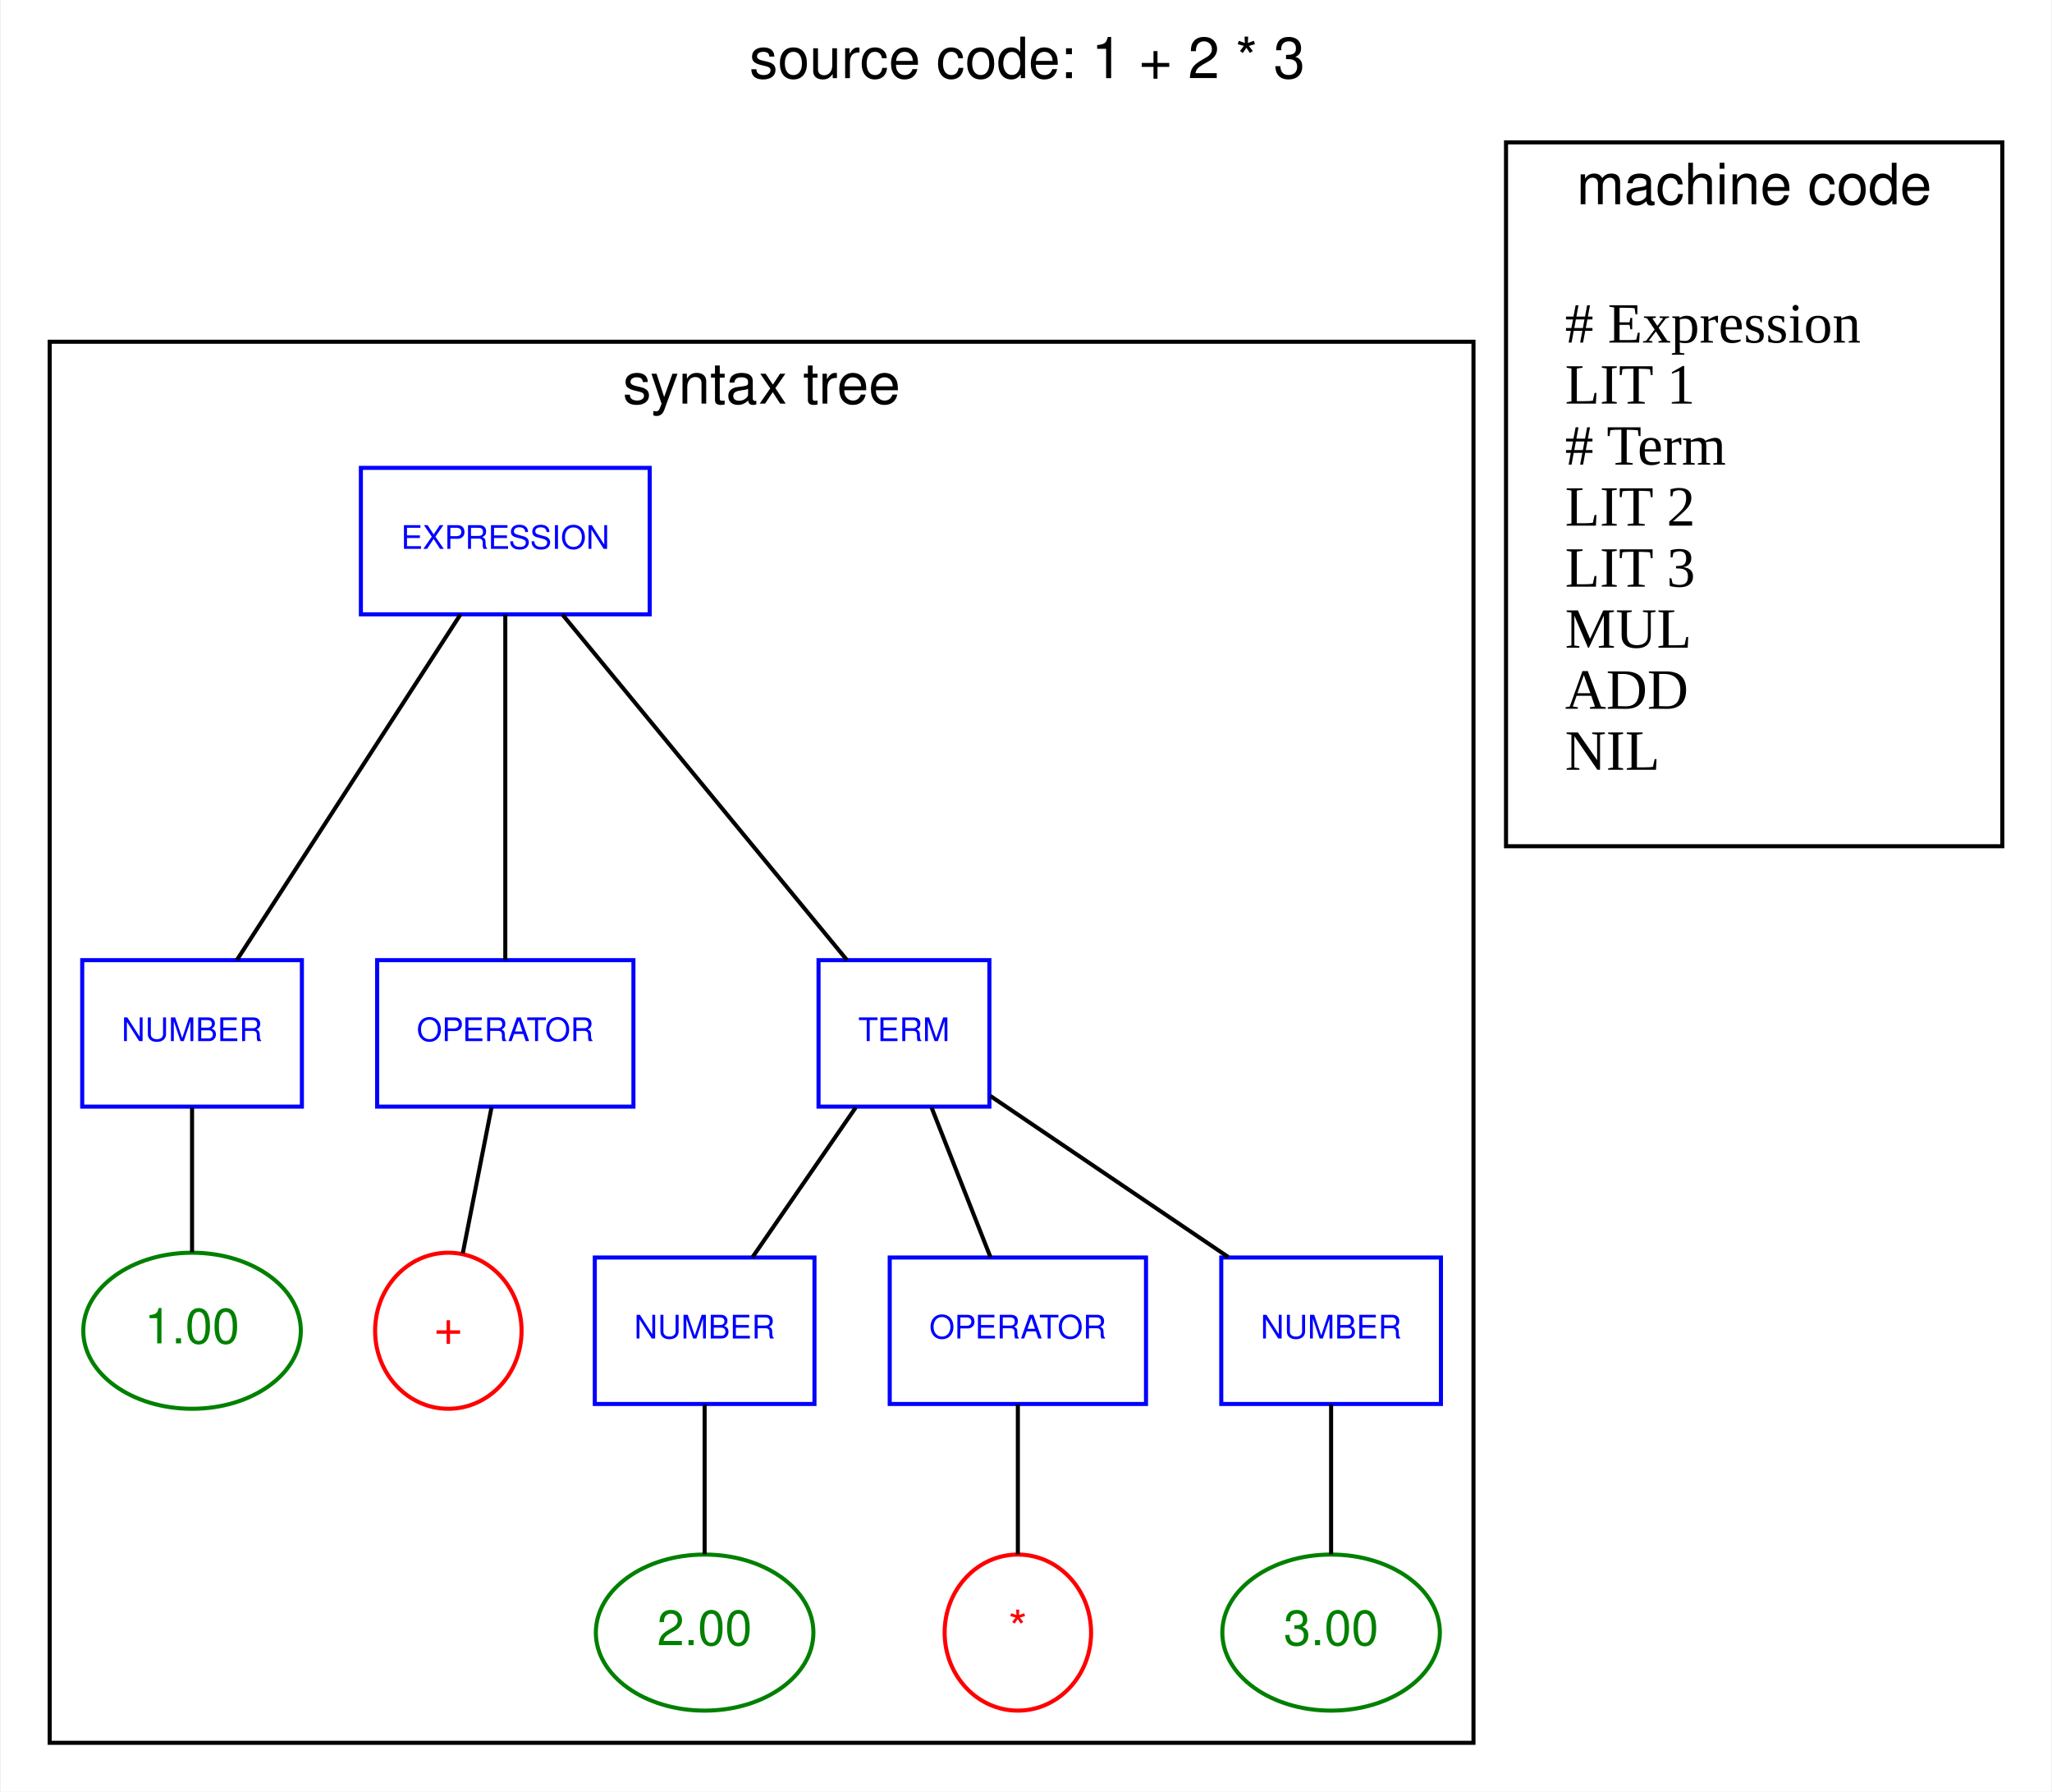
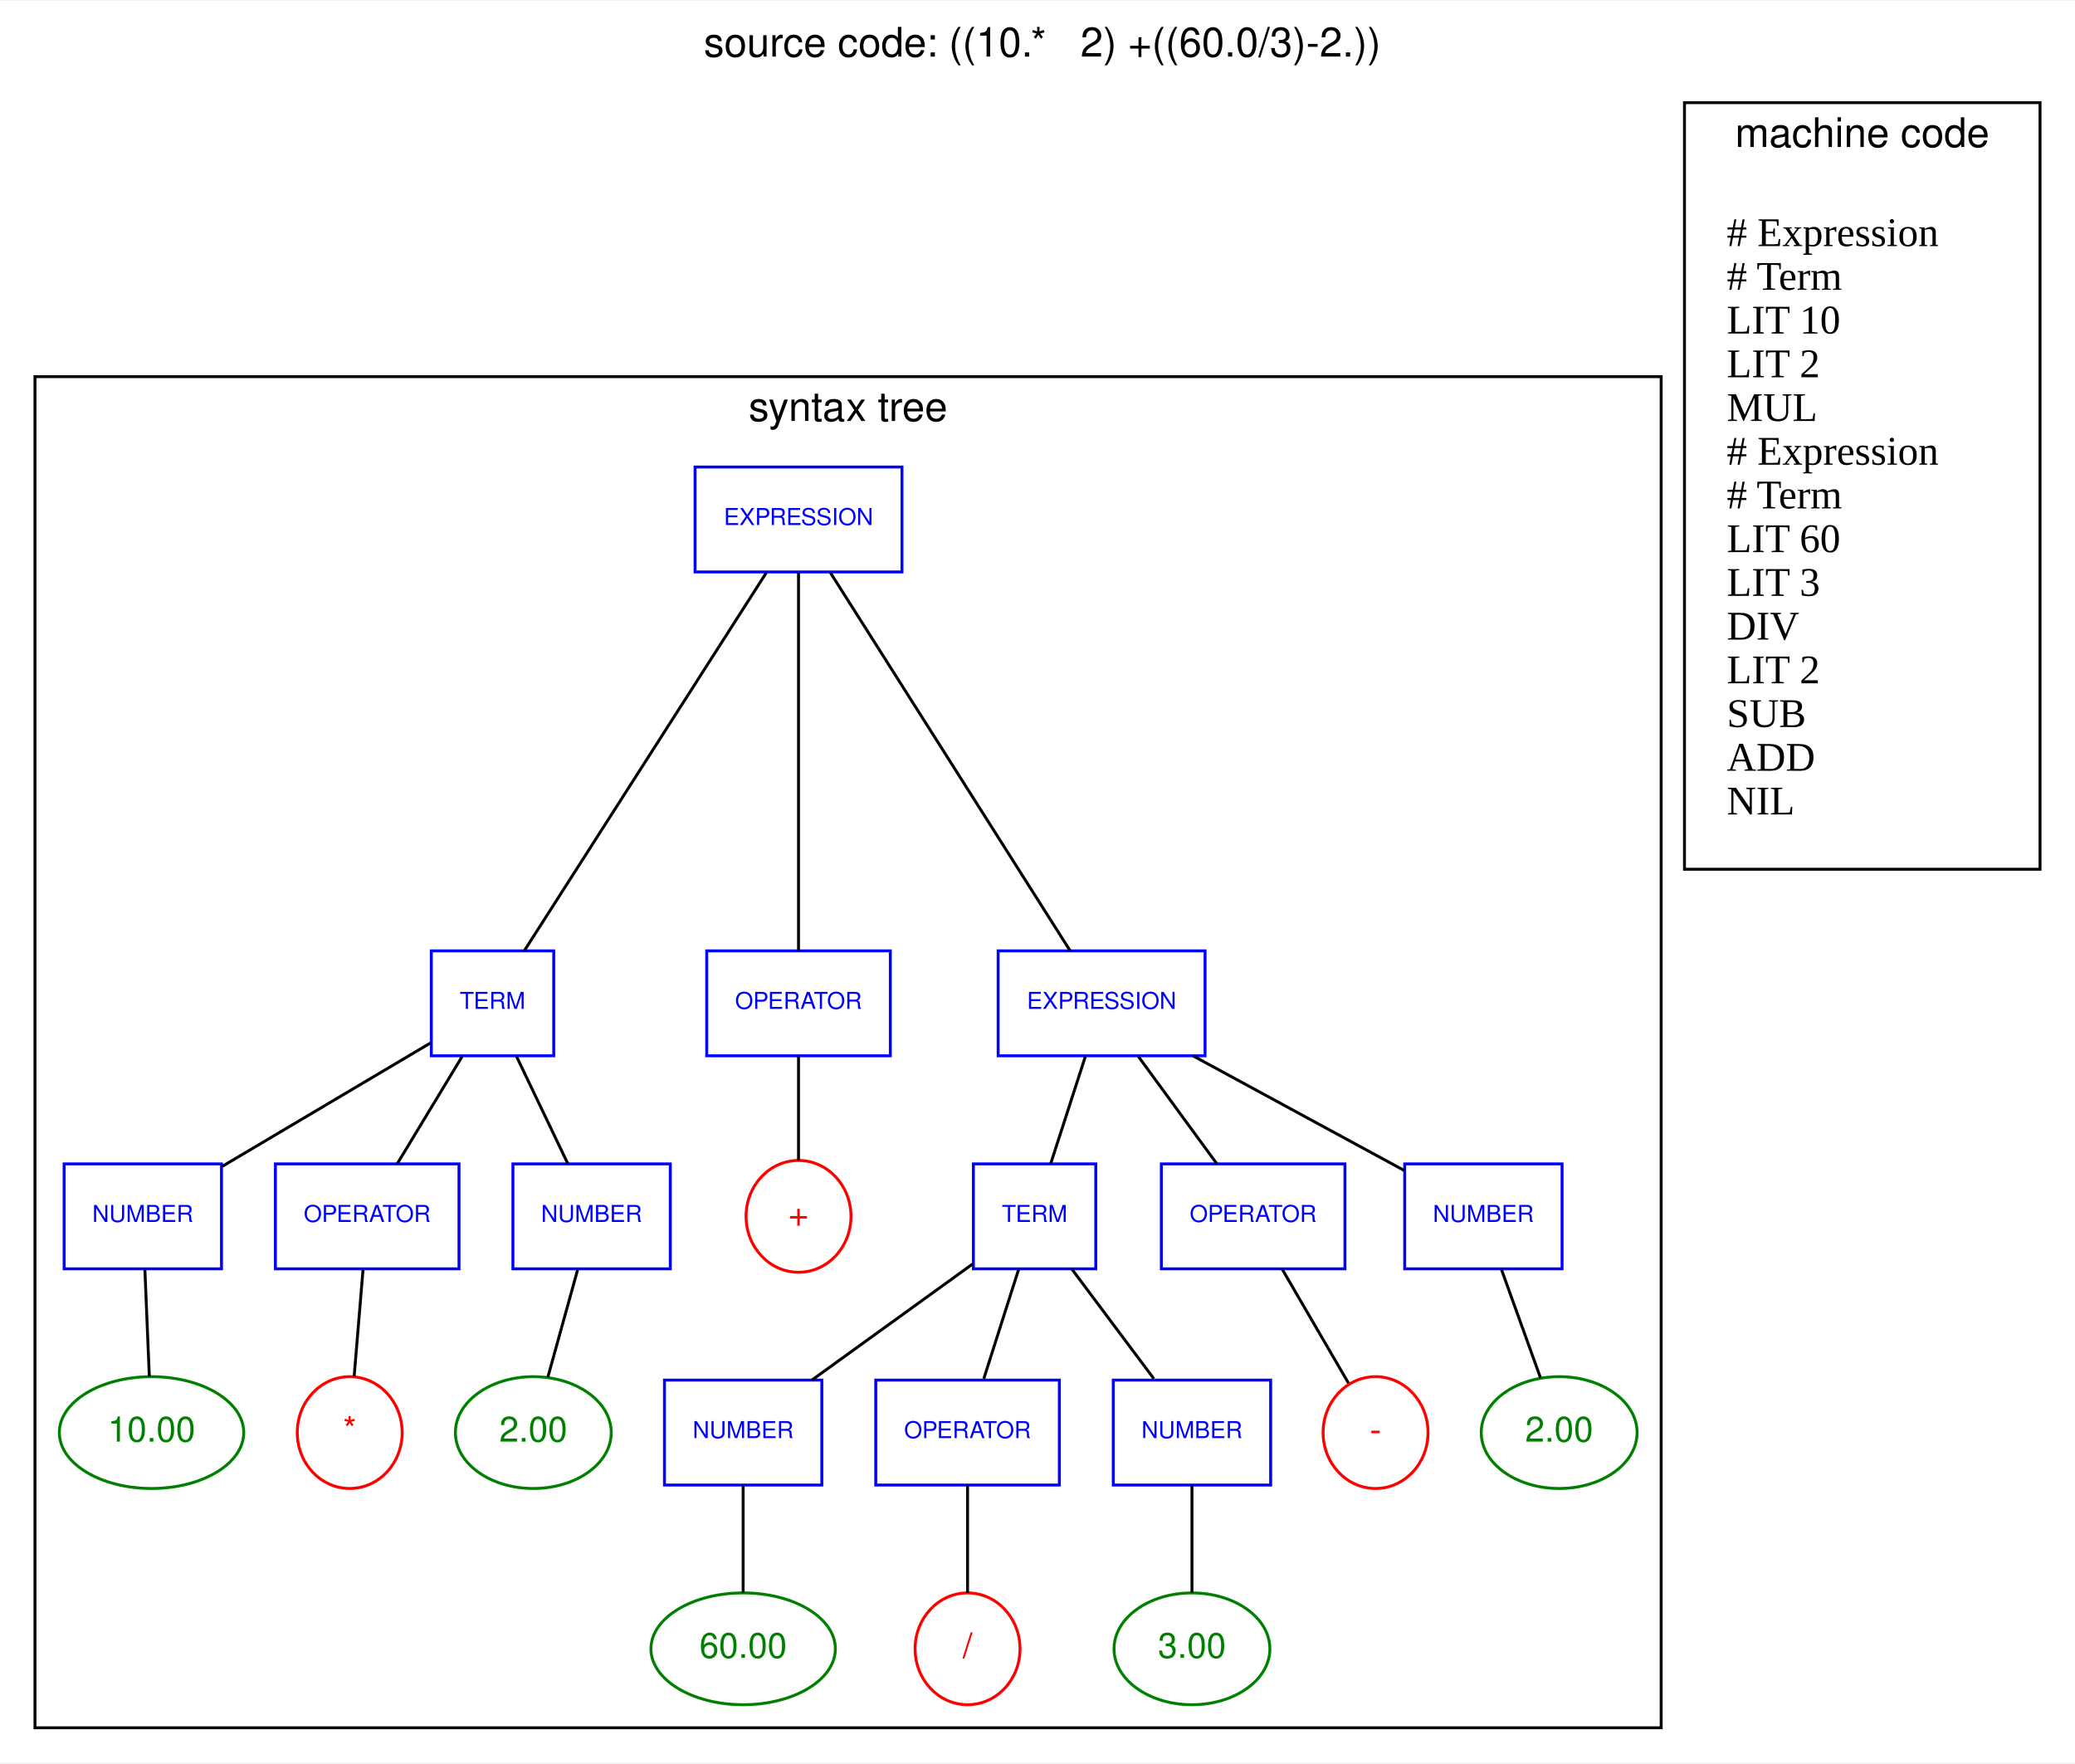
- <svg xmlns="http://www.w3.org/2000/svg" width="504pt" height="440pt" viewBox="0.00 0.00 504.00 440.37">
-   <g id="graph0" class="graph" transform="scale(1 1) rotate(0) translate(4 436.37)">
-     <polygon fill="white" stroke="transparent" points="-4,4 -4,-436.37 500,-436.37 500,4 -4,4" />
-     <text text-anchor="start" x="180" y="-417.17" font-family="Helvetica,Arial,sans-serif" font-size="14.00">source code: 1 + 2 * 3 </text>
+ <svg xmlns="http://www.w3.org/2000/svg" width="712pt" height="605pt" viewBox="0.00 0.00 712.00 604.55">
+   <g id="graph0" class="graph" transform="scale(1 1) rotate(0) translate(4 600.55)">
+     <polygon fill="white" stroke="transparent" points="-4,4 -4,-600.55 708,-600.55 708,4 -4,4" />
+     <text text-anchor="start" x="237.5" y="-581.35" font-family="Helvetica,Arial,sans-serif" font-size="14.00">source code: ((10.*   2) +((60.0/3)-2.)) </text>
    <g id="clust1" class="cluster">
-       <polygon fill="none" stroke="black" points="8,-8 8,-352.37 358,-352.37 358,-8 8,-8" />
-       <text text-anchor="middle" x="183" y="-337.17" font-family="Helvetica,Arial,sans-serif" font-size="14.00">syntax tree</text>
+       <polygon fill="none" stroke="black" points="8,-8 8,-471.55 566,-471.55 566,-8 8,-8" />
+       <text text-anchor="middle" x="287" y="-456.35" font-family="Helvetica,Arial,sans-serif" font-size="14.00">syntax tree</text>
    </g>
    <g id="clust2" class="cluster">
-       <polygon fill="none" stroke="black" points="366,-228.37 366,-401.37 488,-401.37 488,-228.37 366,-228.37" />
-       <text text-anchor="middle" x="427" y="-386.17" font-family="Helvetica,Arial,sans-serif" font-size="14.00">machine code</text>
+       <polygon fill="none" stroke="black" points="574,-302.55 574,-565.55 696,-565.55 696,-302.55 574,-302.55" />
+       <text text-anchor="middle" x="635" y="-550.35" font-family="Helvetica,Arial,sans-serif" font-size="14.00">machine code</text>
    </g>
    <g id="node1" class="node">
-       <polygon fill="white" stroke="blue" points="155.5,-321.37 84.5,-321.37 84.5,-285.37 155.5,-285.37 155.5,-321.37" />
-       <text text-anchor="middle" x="120" y="-301.47" font-family="Helvetica,Arial,sans-serif" font-size="8.00" fill="blue"> EXPRESSION </text>
+       <polygon fill="white" stroke="blue" points="305.5,-440.55 234.5,-440.55 234.5,-404.55 305.5,-404.55 305.5,-440.55" />
+       <text text-anchor="middle" x="270" y="-420.65" font-family="Helvetica,Arial,sans-serif" font-size="8.00" fill="blue"> EXPRESSION </text>
    </g>
    <g id="node2" class="node">
-       <polygon fill="white" stroke="blue" points="70,-200.37 16,-200.37 16,-164.37 70,-164.37 70,-200.37" />
-       <text text-anchor="middle" x="43" y="-180.47" font-family="Helvetica,Arial,sans-serif" font-size="8.00" fill="blue"> NUMBER </text>
+       <polygon fill="white" stroke="blue" points="186,-274.55 144,-274.55 144,-238.55 186,-238.55 186,-274.55" />
+       <text text-anchor="middle" x="165" y="-254.65" font-family="Helvetica,Arial,sans-serif" font-size="8.00" fill="blue"> TERM </text>
    </g>
    <g id="edge1" class="edge">
-       <path fill="none" stroke="black" d="M108.97,-285.32C94.33,-262.7 68.64,-222.99 54.01,-200.39" />
+       <path fill="none" stroke="black" d="M258.96,-404.31C238.74,-372.73 196,-305.97 175.89,-274.56" />
+     </g>
+     <g id="node9" class="node">
+       <polygon fill="white" stroke="blue" points="301.5,-274.55 238.5,-274.55 238.5,-238.55 301.5,-238.55 301.5,-274.55" />
+       <text text-anchor="middle" x="270" y="-254.65" font-family="Helvetica,Arial,sans-serif" font-size="8.00" fill="blue"> OPERATOR </text>
+     </g>
+     <g id="edge9" class="edge">
+       <path fill="none" stroke="black" d="M270,-404.31C270,-372.73 270,-305.97 270,-274.56" />
+     </g>
+     <g id="node11" class="node">
+       <polygon fill="white" stroke="blue" points="409.5,-274.55 338.5,-274.55 338.5,-238.55 409.5,-238.55 409.5,-274.55" />
+       <text text-anchor="middle" x="374" y="-254.65" font-family="Helvetica,Arial,sans-serif" font-size="8.00" fill="blue"> EXPRESSION </text>
+     </g>
+     <g id="edge10" class="edge">
+       <path fill="none" stroke="black" d="M280.93,-404.31C300.96,-372.73 343.3,-305.97 363.21,-274.56" />
+     </g>
+     <g id="node3" class="node">
+       <polygon fill="white" stroke="blue" points="72,-201.46 18,-201.46 18,-165.46 72,-165.46 72,-201.46" />
+       <text text-anchor="middle" x="45" y="-181.56" font-family="Helvetica,Arial,sans-serif" font-size="8.00" fill="blue"> NUMBER </text>
+     </g>
+     <g id="edge2" class="edge">
+       <path fill="none" stroke="black" d="M143.82,-243.01C123.91,-231.21 93.99,-213.48 72.29,-200.63" />
+     </g>
+     <g id="node5" class="node">
+       <polygon fill="white" stroke="blue" points="153.5,-201.46 90.5,-201.46 90.5,-165.46 153.5,-165.46 153.5,-201.46" />
+       <text text-anchor="middle" x="122" y="-181.56" font-family="Helvetica,Arial,sans-serif" font-size="8.00" fill="blue"> OPERATOR </text>
+     </g>
+     <g id="edge5" class="edge">
+       <path fill="none" stroke="black" d="M154.59,-238.34C147.83,-227.16 139.05,-212.66 132.31,-201.51" />
+     </g>
+     <g id="node7" class="node">
+       <polygon fill="white" stroke="blue" points="226,-201.46 172,-201.46 172,-165.46 226,-165.46 226,-201.46" />
+       <text text-anchor="middle" x="199" y="-181.56" font-family="Helvetica,Arial,sans-serif" font-size="8.00" fill="blue"> NUMBER </text>
+     </g>
+     <g id="edge6" class="edge">
+       <path fill="none" stroke="black" d="M173.23,-238.34C178.58,-227.16 185.51,-212.66 190.85,-201.51" />
    </g>
    <g id="node4" class="node">
-       <polygon fill="white" stroke="blue" points="151.5,-200.37 88.5,-200.37 88.5,-164.37 151.5,-164.37 151.5,-200.37" />
-       <text text-anchor="middle" x="120" y="-180.47" font-family="Helvetica,Arial,sans-serif" font-size="8.00" fill="blue"> OPERATOR </text>
+       <ellipse fill="white" stroke="green" cx="48" cy="-109.28" rx="31.64" ry="19.18" />
+       <text text-anchor="middle" x="48" y="-106.18" font-family="Helvetica,Arial,sans-serif" font-size="12.00" fill="green">10.00</text>
+     </g>
+     <g id="edge3" class="edge">
+       <path fill="none" stroke="black" d="M45.71,-165.35C46.17,-154.26 46.77,-139.83 47.24,-128.52" />
+     </g>
+     <g id="node6" class="node">
+       <ellipse fill="white" stroke="red" cx="116" cy="-109.28" rx="18" ry="19.18" />
+       <text text-anchor="middle" x="116" y="-106.18" font-family="Helvetica,Arial,sans-serif" font-size="12.00" fill="red">*</text>
    </g>
    <g id="edge4" class="edge">
-       <path fill="none" stroke="black" d="M120,-285.32C120,-262.7 120,-222.99 120,-200.39" />
-     </g>
-     <g id="node6" class="node">
-       <polygon fill="white" stroke="blue" points="239,-200.37 197,-200.37 197,-164.37 239,-164.37 239,-200.37" />
-       <text text-anchor="middle" x="218" y="-180.47" font-family="Helvetica,Arial,sans-serif" font-size="8.00" fill="blue"> TERM </text>
-     </g>
-     <g id="edge5" class="edge">
-       <path fill="none" stroke="black" d="M134.04,-285.32C152.67,-262.7 185.37,-222.99 203.99,-200.39" />
-     </g>
-     <g id="node3" class="node">
-       <ellipse fill="white" stroke="green" cx="43" cy="-109.28" rx="26.74" ry="19.18" />
-       <text text-anchor="middle" x="43" y="-106.18" font-family="Helvetica,Arial,sans-serif" font-size="12.00" fill="green">1.00</text>
-     </g>
-     <g id="edge2" class="edge">
-       <path fill="none" stroke="black" d="M43,-164.16C43,-153.39 43,-139.53 43,-128.57" />
-     </g>
-     <g id="node5" class="node">
-       <ellipse fill="white" stroke="red" cx="106" cy="-109.28" rx="18" ry="19.18" />
-       <text text-anchor="middle" x="106" y="-106.18" font-family="Helvetica,Arial,sans-serif" font-size="12.00" fill="red">+</text>
-     </g>
-     <g id="edge3" class="edge">
-       <path fill="none" stroke="black" d="M116.61,-164.16C114.47,-153.31 111.72,-139.32 109.55,-128.32" />
-     </g>
-     <g id="node7" class="node">
-       <polygon fill="white" stroke="blue" points="196,-127.28 142,-127.28 142,-91.28 196,-91.28 196,-127.28" />
-       <text text-anchor="middle" x="169" y="-107.38" font-family="Helvetica,Arial,sans-serif" font-size="8.00" fill="blue"> NUMBER </text>
-     </g>
-     <g id="edge6" class="edge">
-       <path fill="none" stroke="black" d="M206.14,-164.16C198.43,-152.98 188.43,-138.47 180.75,-127.33" />
-     </g>
-     <g id="node9" class="node">
-       <polygon fill="white" stroke="blue" points="277.5,-127.28 214.5,-127.28 214.5,-91.28 277.5,-91.28 277.5,-127.28" />
-       <text text-anchor="middle" x="246" y="-107.38" font-family="Helvetica,Arial,sans-serif" font-size="8.00" fill="blue"> OPERATOR </text>
-     </g>
-     <g id="edge9" class="edge">
-       <path fill="none" stroke="black" d="M224.78,-164.16C229.18,-152.98 234.89,-138.47 239.28,-127.33" />
-     </g>
-     <g id="node11" class="node">
-       <polygon fill="white" stroke="blue" points="350,-127.28 296,-127.28 296,-91.28 350,-91.28 350,-127.28" />
-       <text text-anchor="middle" x="323" y="-107.38" font-family="Helvetica,Arial,sans-serif" font-size="8.00" fill="blue"> NUMBER </text>
-     </g>
-     <g id="edge10" class="edge">
-       <path fill="none" stroke="black" d="M239.25,-166.98C256.15,-155.54 279.84,-139.5 297.71,-127.4" />
+       <path fill="none" stroke="black" d="M120.58,-165.35C119.66,-154.26 118.46,-139.83 117.52,-128.52" />
    </g>
    <g id="node8" class="node">
-       <ellipse fill="white" stroke="green" cx="169" cy="-35.09" rx="26.74" ry="19.18" />
-       <text text-anchor="middle" x="169" y="-31.99" font-family="Helvetica,Arial,sans-serif" font-size="12.00" fill="green">2.00</text>
+       <ellipse fill="white" stroke="green" cx="179" cy="-109.28" rx="26.74" ry="19.18" />
+       <text text-anchor="middle" x="179" y="-106.18" font-family="Helvetica,Arial,sans-serif" font-size="12.00" fill="green">2.00</text>
    </g>
    <g id="edge7" class="edge">
-       <path fill="none" stroke="black" d="M169,-91.17C169,-80.08 169,-65.65 169,-54.34" />
+       <path fill="none" stroke="black" d="M194.26,-165.35C191.16,-154.18 187.13,-139.61 183.98,-128.27" />
    </g>
    <g id="node10" class="node">
-       <ellipse fill="white" stroke="red" cx="246" cy="-35.09" rx="18" ry="19.18" />
-       <text text-anchor="middle" x="246" y="-31.99" font-family="Helvetica,Arial,sans-serif" font-size="12.00" fill="red">*</text>
+       <ellipse fill="white" stroke="red" cx="270" cy="-183.46" rx="18" ry="19.18" />
+       <text text-anchor="middle" x="270" y="-180.36" font-family="Helvetica,Arial,sans-serif" font-size="12.00" fill="red">+</text>
    </g>
    <g id="edge8" class="edge">
-       <path fill="none" stroke="black" d="M246,-91.17C246,-80.08 246,-65.65 246,-54.34" />
+       <path fill="none" stroke="black" d="M270,-238.34C270,-227.58 270,-213.72 270,-202.75" />
    </g>
    <g id="node12" class="node">
-       <ellipse fill="white" stroke="green" cx="323" cy="-35.09" rx="26.74" ry="19.18" />
-       <text text-anchor="middle" x="323" y="-31.99" font-family="Helvetica,Arial,sans-serif" font-size="12.00" fill="green">3.00</text>
+       <polygon fill="white" stroke="blue" points="372,-201.46 330,-201.46 330,-165.46 372,-165.46 372,-201.46" />
+       <text text-anchor="middle" x="351" y="-181.56" font-family="Helvetica,Arial,sans-serif" font-size="8.00" fill="blue"> TERM </text>
    </g>
    <g id="edge11" class="edge">
-       <path fill="none" stroke="black" d="M323,-91.17C323,-80.08 323,-65.65 323,-54.34" />
+       <path fill="none" stroke="black" d="M368.43,-238.34C364.82,-227.16 360.12,-212.66 356.52,-201.51" />
+     </g>
+     <g id="node19" class="node">
+       <polygon fill="white" stroke="blue" points="457.5,-201.46 394.5,-201.46 394.5,-165.46 457.5,-165.46 457.5,-201.46" />
+       <text text-anchor="middle" x="426" y="-181.56" font-family="Helvetica,Arial,sans-serif" font-size="8.00" fill="blue"> OPERATOR </text>
+     </g>
+     <g id="edge19" class="edge">
+       <path fill="none" stroke="black" d="M386.59,-238.34C394.76,-227.16 405.38,-212.66 413.53,-201.51" />
+     </g>
+     <g id="node21" class="node">
+       <polygon fill="white" stroke="blue" points="532,-201.46 478,-201.46 478,-165.46 532,-165.46 532,-201.46" />
+       <text text-anchor="middle" x="505" y="-181.56" font-family="Helvetica,Arial,sans-serif" font-size="8.00" fill="blue"> NUMBER </text>
+     </g>
+     <g id="edge20" class="edge">
+       <path fill="none" stroke="black" d="M405.38,-238.52C427.48,-226.53 456.77,-210.63 477.87,-199.18" />
    </g>
    <g id="node13" class="node">
-       <polygon fill="white" stroke="transparent" points="480.5,-370.37 373.5,-370.37 373.5,-236.37 480.5,-236.37 480.5,-370.37" />
-       <text text-anchor="start" x="380.5" y="-352.17" font-family="Courier:bold" font-size="14.00"># Expression</text>
-       <text text-anchor="start" x="380.5" y="-337.17" font-family="Courier:bold" font-size="14.00">LIT 1</text>
-       <text text-anchor="start" x="380.5" y="-322.17" font-family="Courier:bold" font-size="14.00"># Term</text>
-       <text text-anchor="start" x="380.5" y="-307.17" font-family="Courier:bold" font-size="14.00">LIT 2</text>
-       <text text-anchor="start" x="380.5" y="-292.17" font-family="Courier:bold" font-size="14.00">LIT 3</text>
-       <text text-anchor="start" x="380.5" y="-277.17" font-family="Courier:bold" font-size="14.00">MUL</text>
-       <text text-anchor="start" x="380.5" y="-262.17" font-family="Courier:bold" font-size="14.00">ADD</text>
-       <text text-anchor="start" x="380.5" y="-247.17" font-family="Courier:bold" font-size="14.00">NIL</text>
+       <polygon fill="white" stroke="blue" points="278,-127.28 224,-127.28 224,-91.28 278,-91.28 278,-127.28" />
+       <text text-anchor="middle" x="251" y="-107.38" font-family="Helvetica,Arial,sans-serif" font-size="8.00" fill="blue"> NUMBER </text>
+     </g>
+     <g id="edge12" class="edge">
+       <path fill="none" stroke="black" d="M329.79,-167.15C313.62,-155.48 291.36,-139.41 274.63,-127.33" />
+     </g>
+     <g id="node15" class="node">
+       <polygon fill="white" stroke="blue" points="359.5,-127.28 296.5,-127.28 296.5,-91.28 359.5,-91.28 359.5,-127.28" />
+       <text text-anchor="middle" x="328" y="-107.38" font-family="Helvetica,Arial,sans-serif" font-size="8.00" fill="blue"> OPERATOR </text>
+     </g>
+     <g id="edge15" class="edge">
+       <path fill="none" stroke="black" d="M345.55,-165.35C341.94,-154.01 337.21,-139.18 333.57,-127.76" />
+     </g>
+     <g id="node17" class="node">
+       <polygon fill="white" stroke="blue" points="432,-127.28 378,-127.28 378,-91.28 432,-91.28 432,-127.28" />
+       <text text-anchor="middle" x="405" y="-107.38" font-family="Helvetica,Arial,sans-serif" font-size="8.00" fill="blue"> NUMBER </text>
+     </g>
+     <g id="edge16" class="edge">
+       <path fill="none" stroke="black" d="M363.8,-165.35C372.28,-154.01 383.38,-139.18 391.92,-127.76" />
+     </g>
+     <g id="node14" class="node">
+       <ellipse fill="white" stroke="green" cx="251" cy="-35.09" rx="31.64" ry="19.18" />
+       <text text-anchor="middle" x="251" y="-31.99" font-family="Helvetica,Arial,sans-serif" font-size="12.00" fill="green">60.00</text>
+     </g>
+     <g id="edge13" class="edge">
+       <path fill="none" stroke="black" d="M251,-91.17C251,-80.08 251,-65.65 251,-54.34" />
+     </g>
+     <g id="node16" class="node">
+       <ellipse fill="white" stroke="red" cx="328" cy="-35.09" rx="18" ry="19.18" />
+       <text text-anchor="middle" x="328" y="-31.99" font-family="Helvetica,Arial,sans-serif" font-size="12.00" fill="red">/</text>
+     </g>
+     <g id="edge14" class="edge">
+       <path fill="none" stroke="black" d="M328,-91.17C328,-80.08 328,-65.65 328,-54.34" />
+     </g>
+     <g id="node18" class="node">
+       <ellipse fill="white" stroke="green" cx="405" cy="-35.09" rx="26.74" ry="19.18" />
+       <text text-anchor="middle" x="405" y="-31.99" font-family="Helvetica,Arial,sans-serif" font-size="12.00" fill="green">3.00</text>
+     </g>
+     <g id="edge17" class="edge">
+       <path fill="none" stroke="black" d="M405,-91.17C405,-80.08 405,-65.65 405,-54.34" />
+     </g>
+     <g id="node20" class="node">
+       <ellipse fill="white" stroke="red" cx="468" cy="-109.28" rx="18" ry="19.18" />
+       <text text-anchor="middle" x="468" y="-106.18" font-family="Helvetica,Arial,sans-serif" font-size="12.00" fill="red">-</text>
+     </g>
+     <g id="edge18" class="edge">
+       <path fill="none" stroke="black" d="M435.95,-165.35C442.84,-153.51 451.95,-137.86 458.69,-126.27" />
+     </g>
+     <g id="node22" class="node">
+       <ellipse fill="white" stroke="green" cx="531" cy="-109.28" rx="26.74" ry="19.18" />
+       <text text-anchor="middle" x="531" y="-106.18" font-family="Helvetica,Arial,sans-serif" font-size="12.00" fill="green">2.00</text>
+     </g>
+     <g id="edge21" class="edge">
+       <path fill="none" stroke="black" d="M511.16,-165.35C515.22,-154.1 520.51,-139.4 524.61,-128.01" />
+     </g>
+     <g id="node23" class="node">
+       <polygon fill="white" stroke="transparent" points="688.5,-534.55 581.5,-534.55 581.5,-310.55 688.5,-310.55 688.5,-534.55" />
+       <text text-anchor="start" x="588.5" y="-516.35" font-family="Courier:bold" font-size="14.00"># Expression</text>
+       <text text-anchor="start" x="588.5" y="-501.35" font-family="Courier:bold" font-size="14.00"># Term</text>
+       <text text-anchor="start" x="588.5" y="-486.35" font-family="Courier:bold" font-size="14.00">LIT 10</text>
+       <text text-anchor="start" x="588.5" y="-471.35" font-family="Courier:bold" font-size="14.00">LIT 2</text>
+       <text text-anchor="start" x="588.5" y="-456.35" font-family="Courier:bold" font-size="14.00">MUL</text>
+       <text text-anchor="start" x="588.5" y="-441.35" font-family="Courier:bold" font-size="14.00"># Expression</text>
+       <text text-anchor="start" x="588.5" y="-426.35" font-family="Courier:bold" font-size="14.00"># Term</text>
+       <text text-anchor="start" x="588.5" y="-411.35" font-family="Courier:bold" font-size="14.00">LIT 60</text>
+       <text text-anchor="start" x="588.5" y="-396.35" font-family="Courier:bold" font-size="14.00">LIT 3</text>
+       <text text-anchor="start" x="588.5" y="-381.35" font-family="Courier:bold" font-size="14.00">DIV</text>
+       <text text-anchor="start" x="588.5" y="-366.35" font-family="Courier:bold" font-size="14.00">LIT 2</text>
+       <text text-anchor="start" x="588.5" y="-351.35" font-family="Courier:bold" font-size="14.00">SUB</text>
+       <text text-anchor="start" x="588.5" y="-336.35" font-family="Courier:bold" font-size="14.00">ADD</text>
+       <text text-anchor="start" x="588.5" y="-321.35" font-family="Courier:bold" font-size="14.00">NIL</text>
    </g>
  </g>
</svg>
